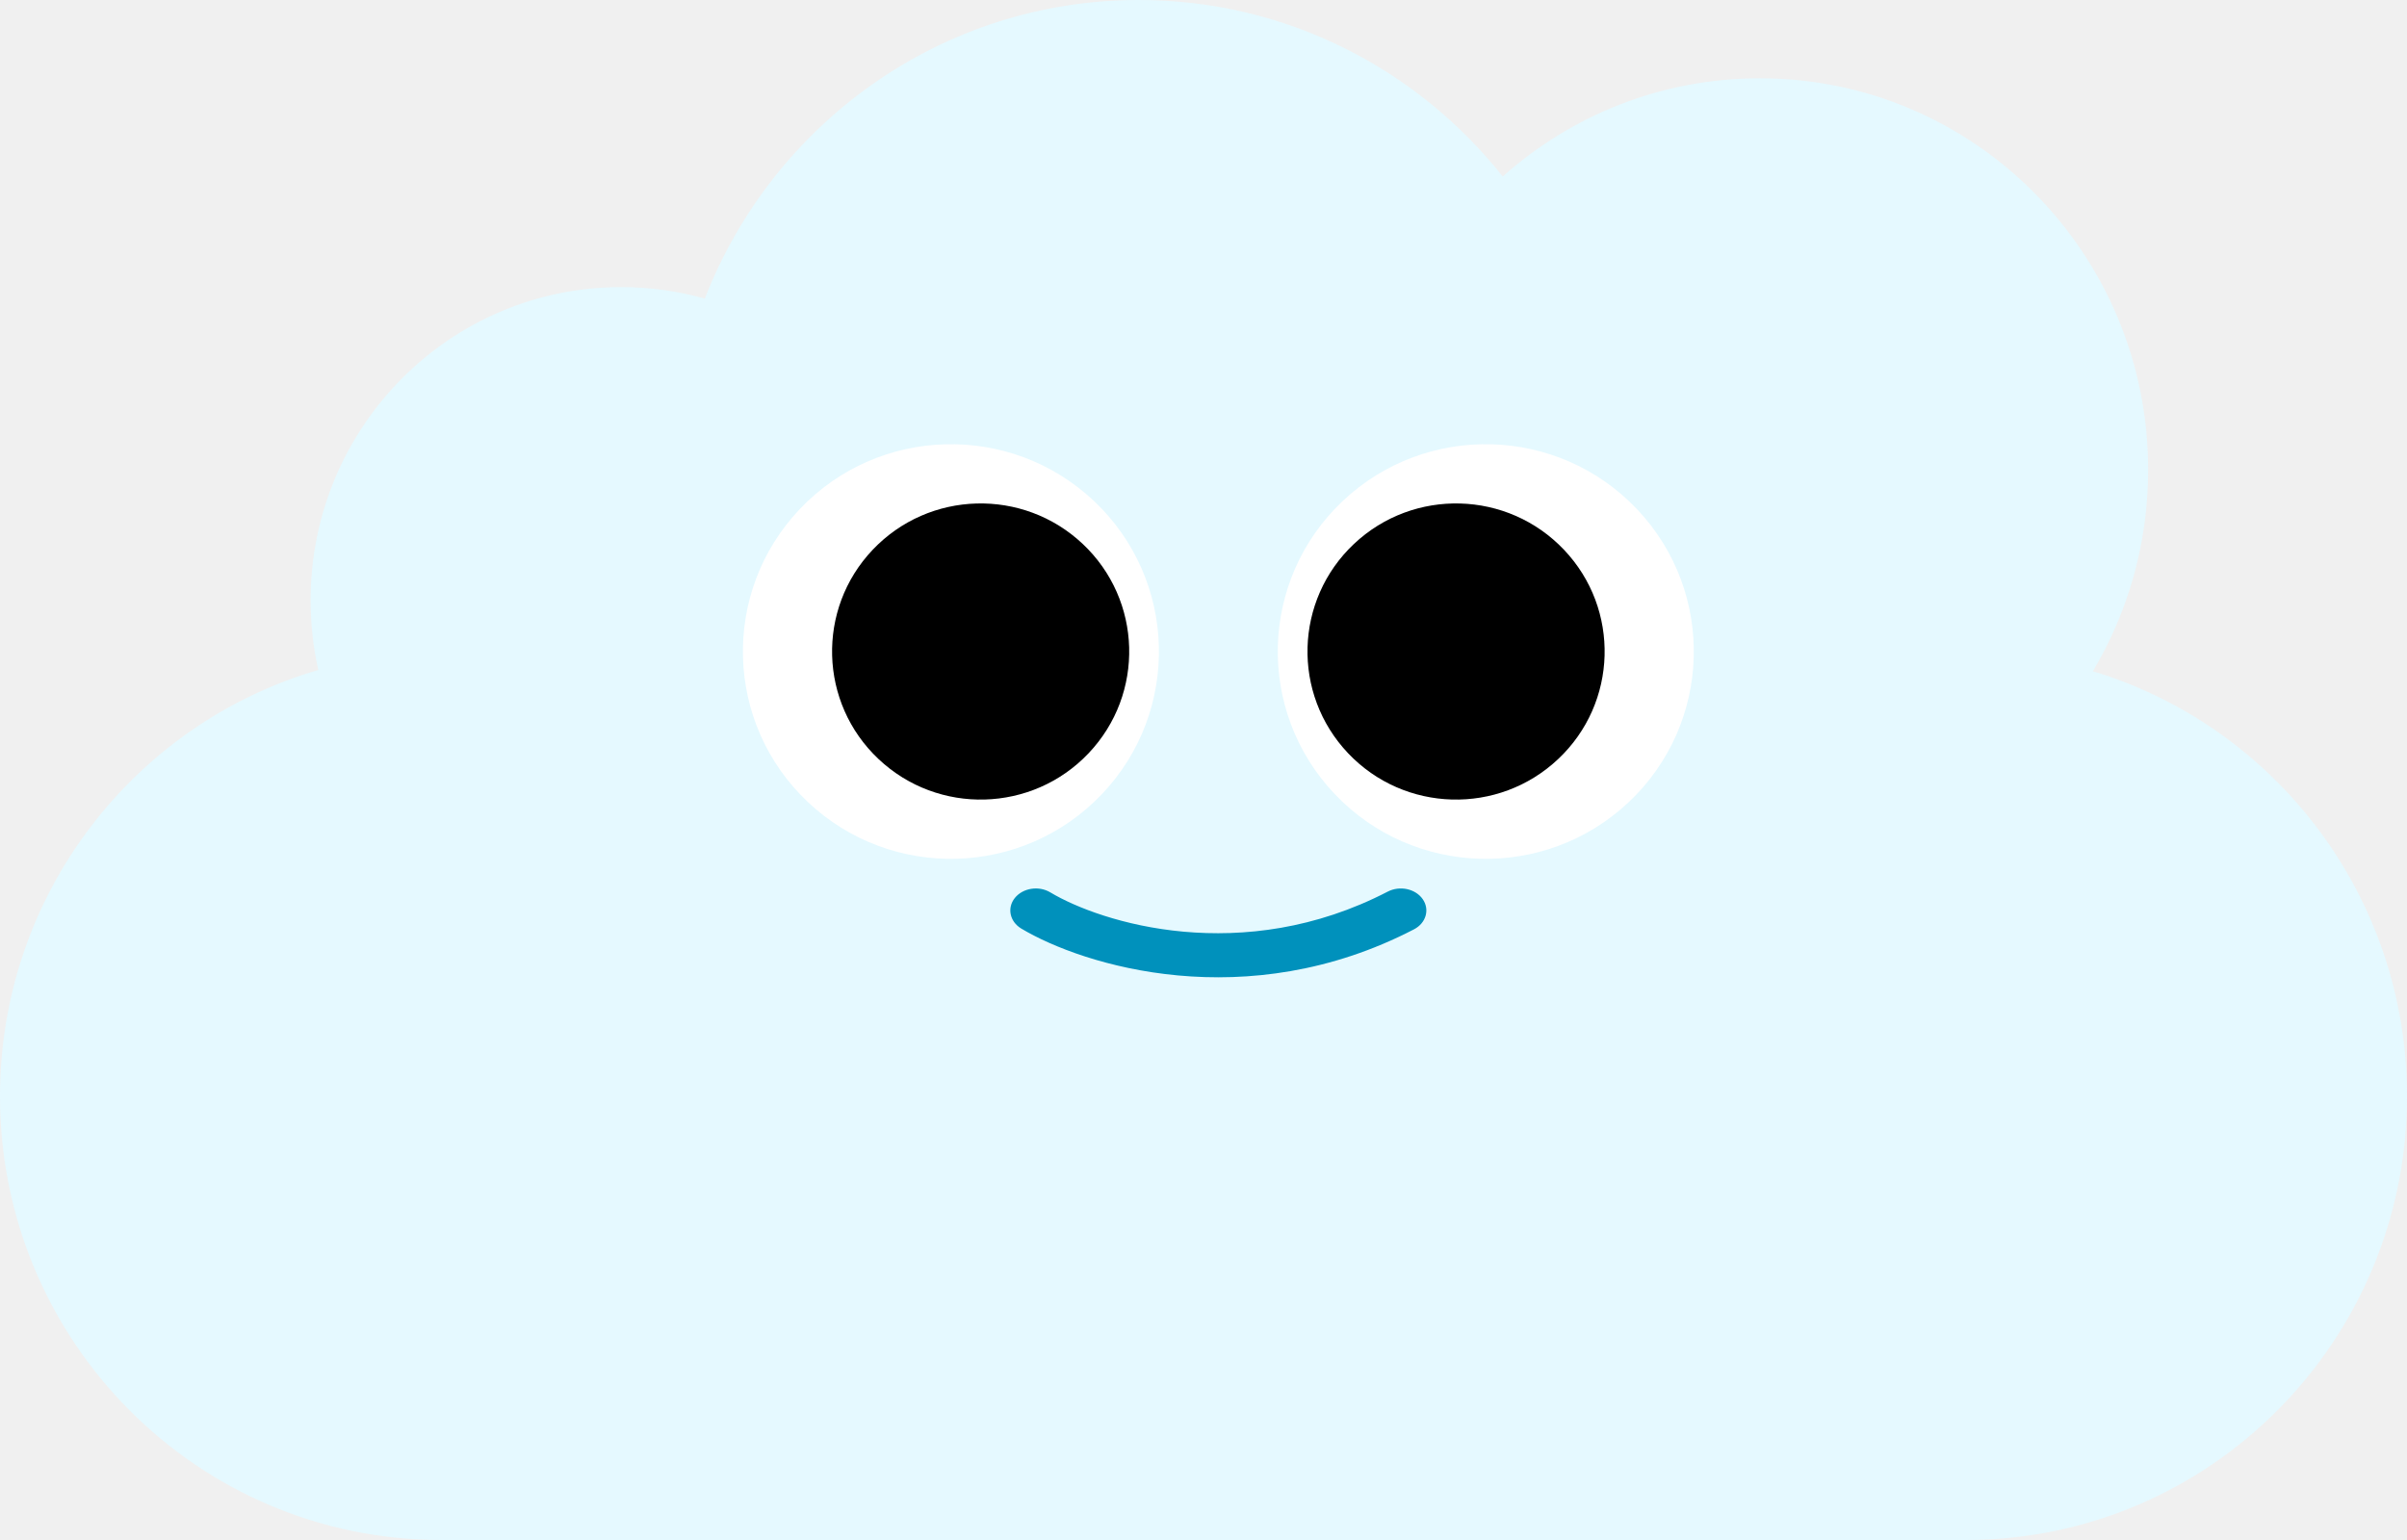
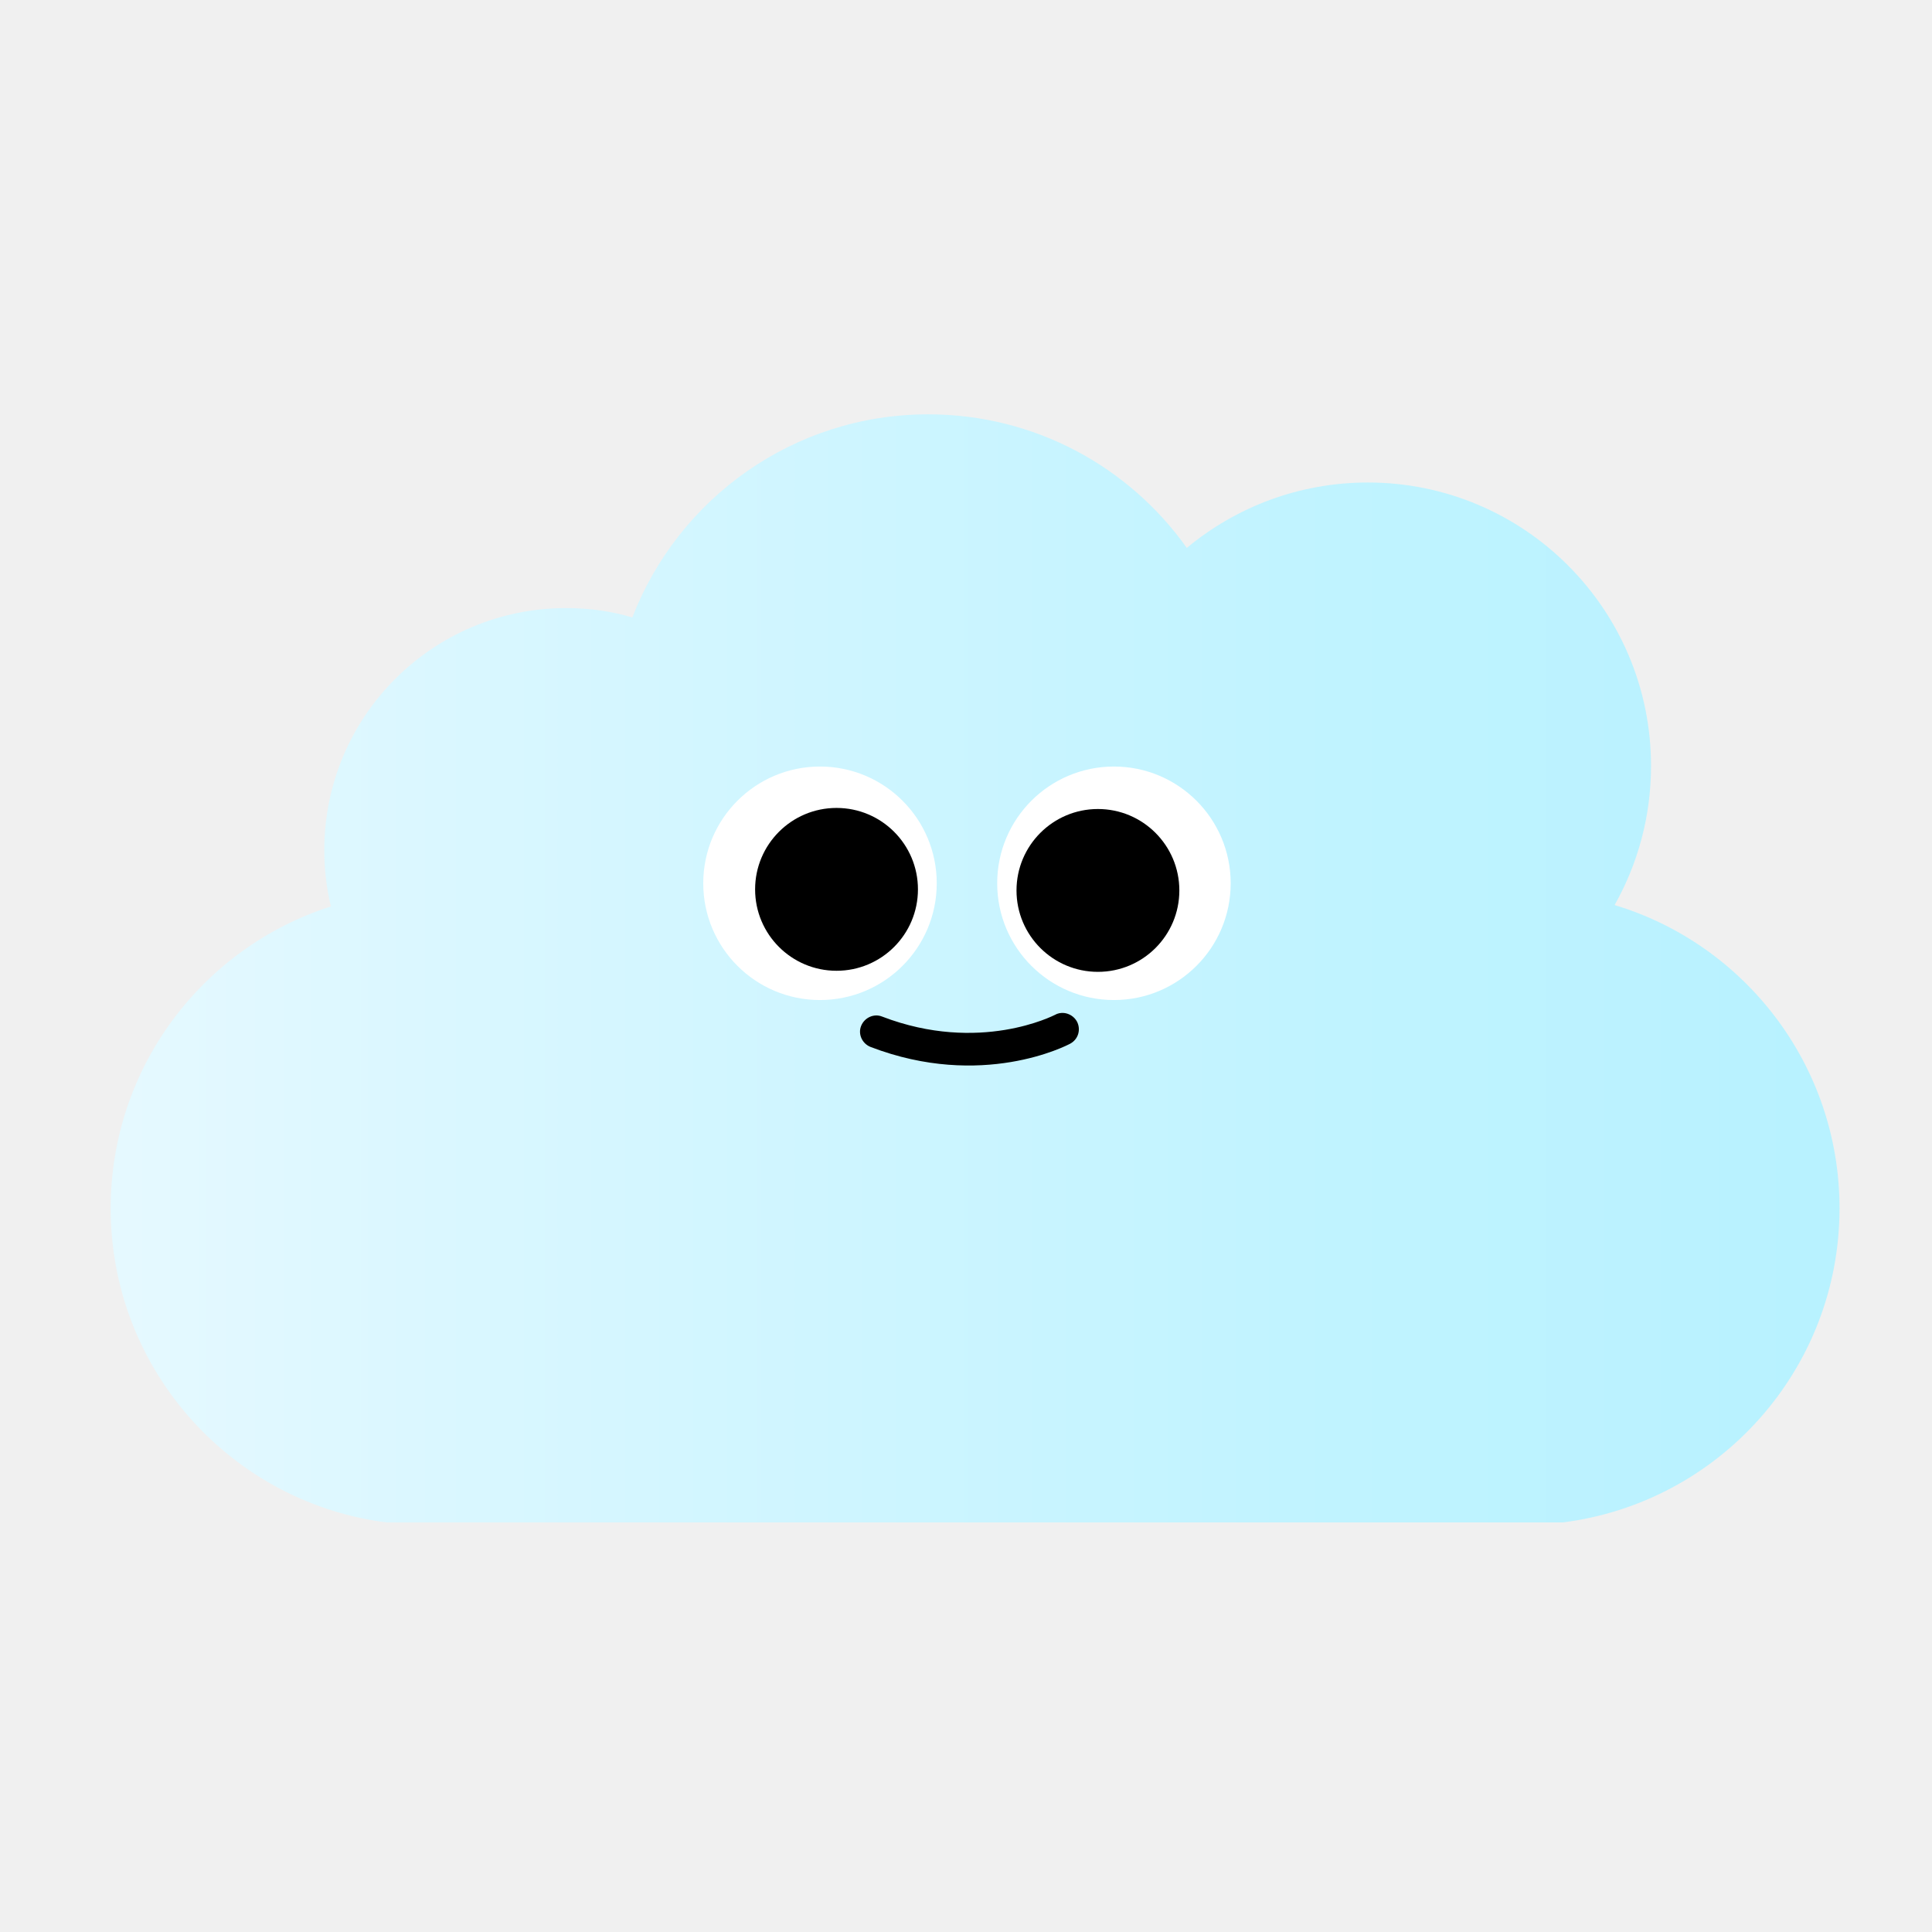
- <svg xmlns="http://www.w3.org/2000/svg" width="50" height="32" viewBox="0 0 50 32" fill="none">
-   <path fill-rule="evenodd" clip-rule="evenodd" d="M31.216 3.668C32.639 2.398 34.509 1.627 36.558 1.627C41.012 1.627 44.623 5.27 44.623 9.763C44.623 11.293 44.203 12.725 43.475 13.948C47.25 15.089 50 18.611 50 22.78C50 27.872 45.895 32 40.832 32H9.168C4.105 32 0 27.872 0 22.78C0 18.579 2.793 15.035 6.612 13.922C6.507 13.457 6.452 12.972 6.452 12.475C6.452 8.88 9.34 5.966 12.904 5.966C13.505 5.966 14.088 6.049 14.641 6.205C16.051 2.572 19.555 0 23.656 0C26.715 0 29.442 1.432 31.216 3.668Z" fill="#E5F9FF" />
-   <path fill-rule="evenodd" clip-rule="evenodd" d="M28.827 18.527C25.805 20.094 22.874 19.175 21.818 18.543C21.578 18.399 21.248 18.451 21.081 18.659C20.915 18.866 20.975 19.151 21.215 19.295C22.507 20.068 25.895 21.115 29.372 19.311C29.623 19.181 29.704 18.9 29.554 18.684C29.403 18.467 29.078 18.397 28.827 18.527Z" fill="#0091BC" />
-   <path d="M34.003 10.578C35.643 12.307 35.567 15.033 33.833 16.668C32.099 18.303 29.364 18.227 27.724 16.498C26.085 14.769 26.161 12.043 27.895 10.408C29.629 8.774 32.364 8.85 34.003 10.578Z" fill="white" />
-   <path d="M32.489 11.424C33.66 12.658 33.606 14.606 32.367 15.773C31.129 16.941 29.175 16.887 28.004 15.652C26.833 14.417 26.887 12.47 28.126 11.302C29.364 10.135 31.318 10.189 32.489 11.424Z" fill="black" />
-   <path d="M16.614 10.578C14.974 12.307 15.05 15.033 16.784 16.668C18.518 18.303 21.253 18.227 22.893 16.498C24.532 14.769 24.456 12.043 22.722 10.408C20.988 8.774 18.253 8.85 16.614 10.578Z" fill="white" />
-   <path d="M18.128 11.424C16.957 12.658 17.012 14.606 18.25 15.773C19.488 16.941 21.442 16.887 22.613 15.652C23.784 14.417 23.73 12.47 22.491 11.302C21.253 10.135 19.299 10.189 18.128 11.424Z" fill="black" />
+ <svg xmlns="http://www.w3.org/2000/svg" width="70" height="70" viewBox="0 0 70 70" fill="none">
+   <g clip-path="url(#clip0_3090_76658)">
+     <path d="M66.65 43.772C66.65 49.622 62.28 54.452 56.61 55.162H14.04C13.87 55.142 13.7 55.122 13.54 55.092C8.13 54.172 4.01 49.452 4.01 43.782C4.01 38.662 7.36 34.322 11.99 32.842C11.83 32.182 11.75 31.502 11.75 30.802C11.75 25.962 15.67 22.032 20.51 22.032C21.34 22.032 22.15 22.142 22.91 22.372C24.57 18.072 28.74 15.012 33.63 15.012C37.5 15.012 40.92 16.922 43 19.852C44.78 18.372 47.07 17.482 49.56 17.482C55.23 17.482 59.82 22.082 59.82 27.752C59.82 29.582 59.34 31.302 58.5 32.792C63.22 34.212 66.65 38.602 66.65 43.782V43.772Z" fill="url(#paint0_linear_3090_76658)" />
+     <path d="M29.709 36.233C32.046 36.233 33.94 34.34 33.94 32.003C33.94 29.667 32.046 27.773 29.709 27.773C27.373 27.773 25.48 29.667 25.48 32.003C25.48 34.34 27.373 36.233 29.709 36.233Z" fill="white" />
+     <path d="M30.309 35.173C31.939 35.173 33.259 33.853 33.259 32.223C33.259 30.594 31.939 29.273 30.309 29.273C28.68 29.273 27.359 30.594 27.359 32.223C27.359 33.853 28.68 35.173 30.309 35.173Z" fill="black" />
+     <path d="M40.36 36.233C42.696 36.233 44.59 34.34 44.59 32.003C44.59 29.667 42.696 27.773 40.36 27.773C38.024 27.773 36.13 29.667 36.13 32.003C36.13 34.34 38.024 36.233 40.36 36.233Z" fill="white" />
+     <path d="M39.78 35.212C41.409 35.212 42.73 33.892 42.73 32.263C42.73 30.633 41.409 29.312 39.78 29.312C38.151 29.312 36.83 30.633 36.83 32.263C36.83 33.892 38.151 35.212 39.78 35.212Z" fill="black" />
+     <path d="M38.55 36.702C38.74 36.722 38.92 36.832 39.02 37.012C39.17 37.302 39.07 37.652 38.78 37.812C38.65 37.882 35.58 39.482 31.54 37.932C31.24 37.812 31.08 37.472 31.2 37.172C31.32 36.872 31.66 36.712 31.96 36.832C35.5 38.192 38.19 36.782 38.22 36.772C38.32 36.712 38.44 36.692 38.55 36.702Z" fill="black" />
+   </g>
+   <defs>
+     <linearGradient id="paint0_linear_3090_76658" x1="4" y1="35.082" x2="66.65" y2="35.082" gradientUnits="userSpaceOnUse">
+       <stop offset="0.01" stop-color="#E5F9FF" />
+       <stop offset="0.19" stop-color="#DAF7FF" />
+       <stop offset="0.68" stop-color="#C1F3FF" />
+       <stop offset="0.98" stop-color="#B8F2FF" />
+     </linearGradient>
+     <clipPath id="clip0_3090_76658">
+       <rect width="62.65" height="40.16" fill="white" transform="translate(4 15)" />
+     </clipPath>
+   </defs>
</svg>
